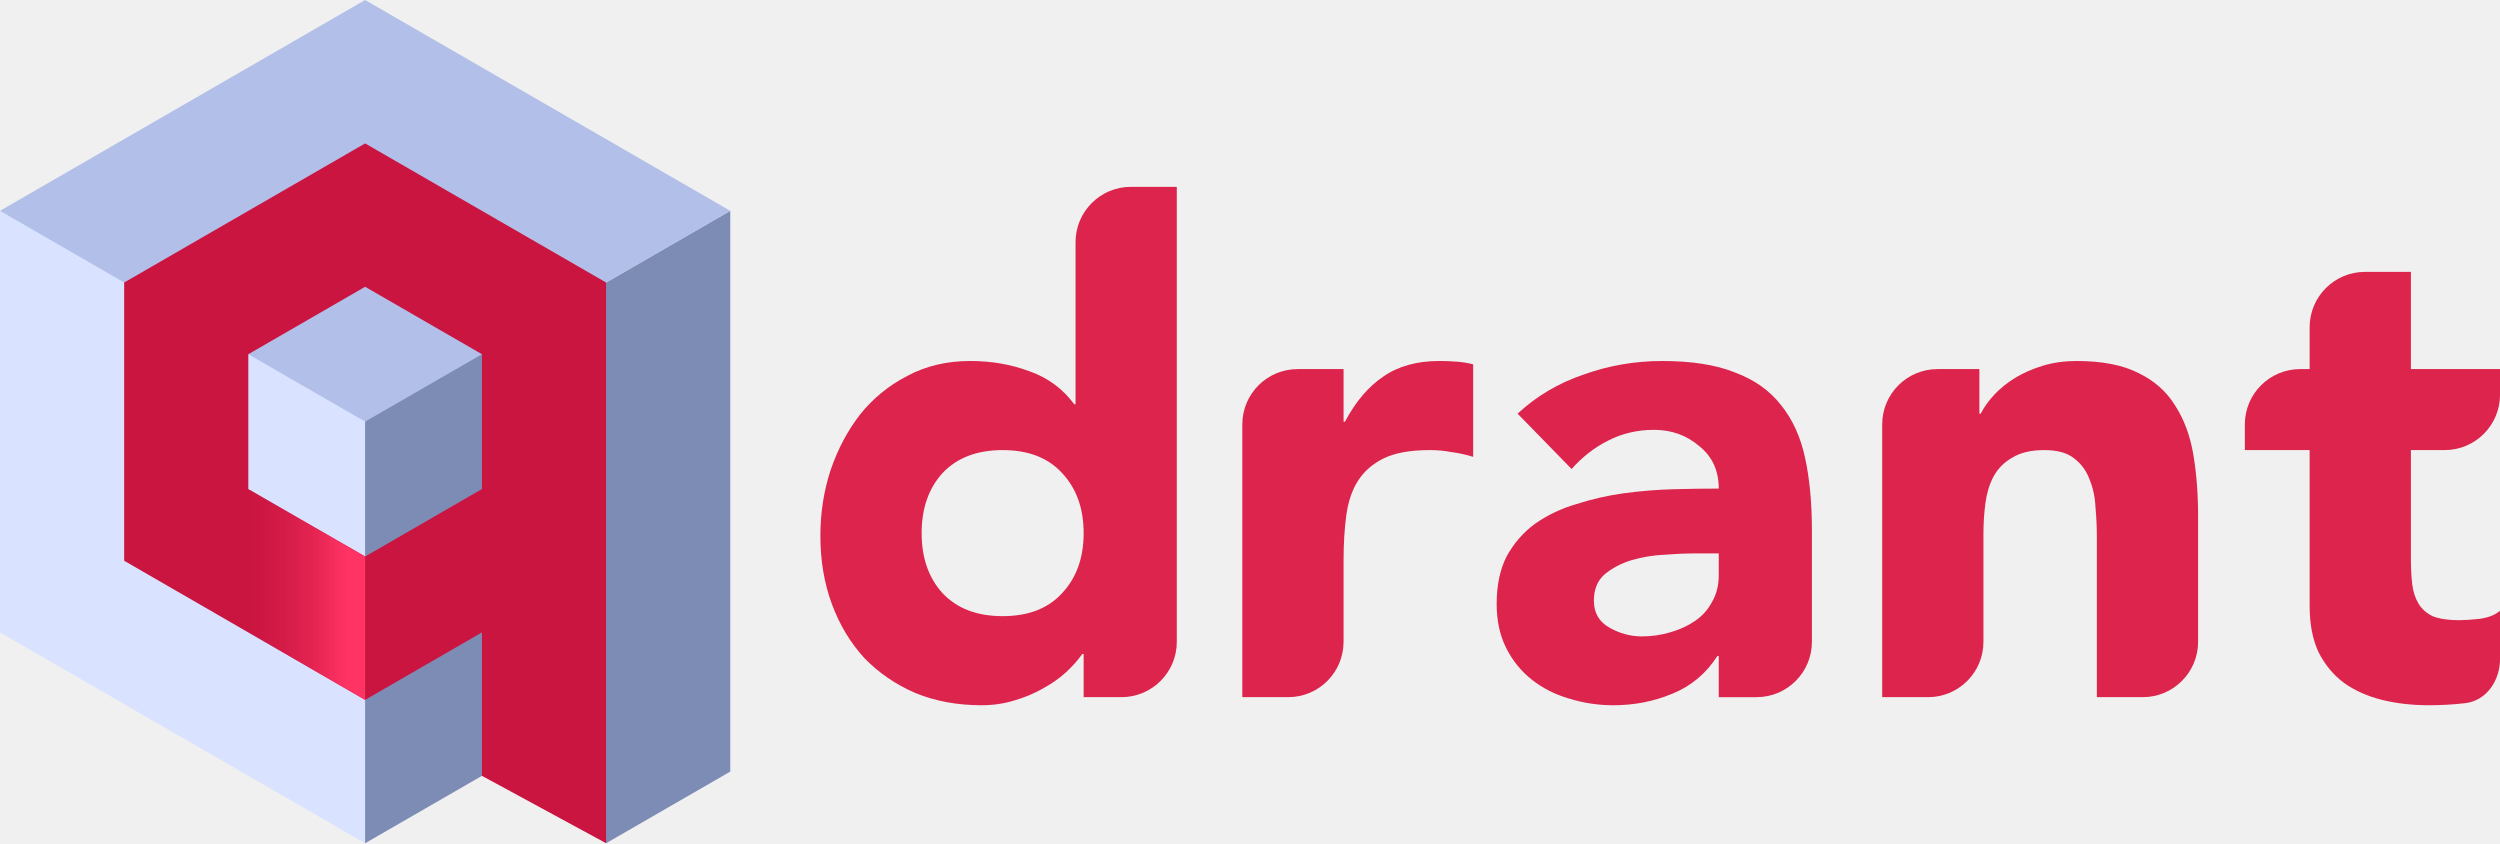
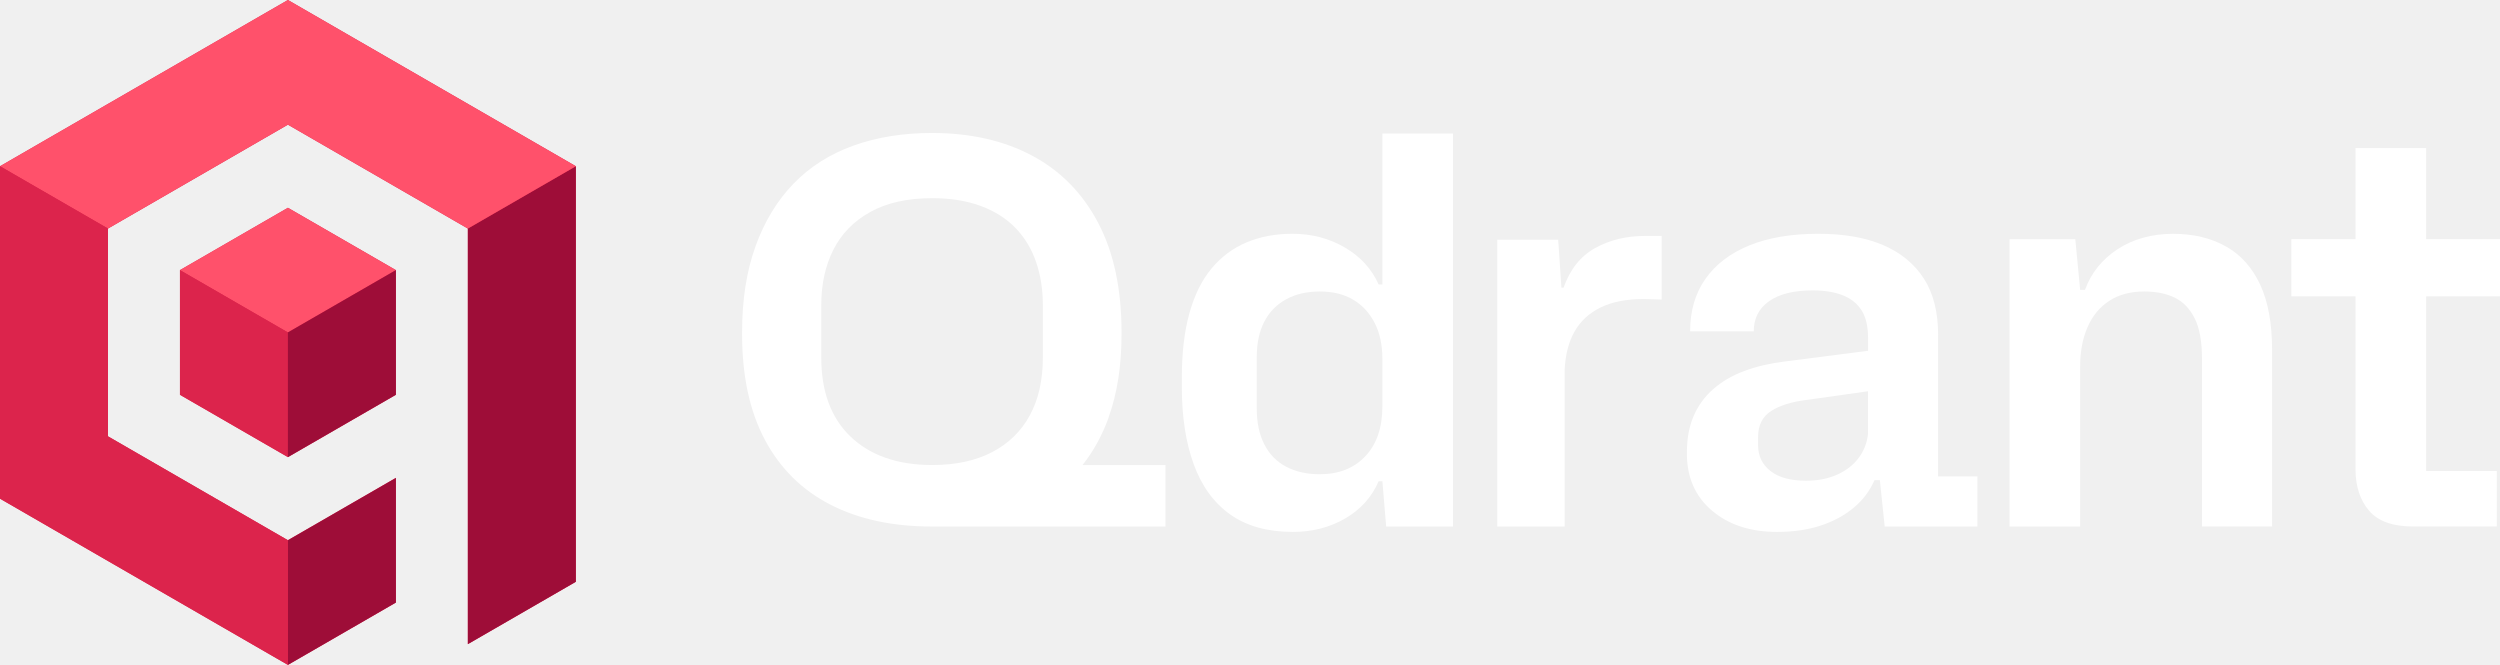
- <svg xmlns="http://www.w3.org/2000/svg" width="451.84" height="152.4" fill="none" version="1.1" viewBox="0 0 451.84 152.4" id="svg41">
-   <g clip-rule="evenodd" fill-rule="evenodd" id="g18">
-     <path d="m100.83 58.616 8.716-7.554 22.44-12.96v101.35l-22.44 12.951-12.192-14.479z" fill="#7d8cb5" id="path2" />
-     <path d="m131.98 38.1-22.44 12.96-19.968 1.573-17.006-2.932-34.205 2.821-25.621 5.385-12.741-19.806 32.99-19.05 33-19.05 32.991 19.05z" fill="#b2bfe8" id="path4" />
-     <path d="m0 38.1 22.44 12.96 20.221 39.57 14.616 14.904 22.116 30.044-13.403 16.822-33-19.051-32.991-19.05v-76.2" fill="#d9e2ff" id="path6" />
-     <path d="m86.725 105.44-20.734 21.054v25.91l21.11-12.18 7.99-29.456" fill="#7d8cb5" id="path8" />
-     <path d="m65.991 100.58-21.11-36.558 3.677-14.176 18.347-6.56 18.082 7.091 2.114 13.645z" fill="#b2bfe8" id="path10" />
-     <path d="m44.881 64.022 21.11 12.18v24.38l-12.238 1.806-18.74-10.187 4.027-22.313 5.84-5.866" fill="#d9e2ff" id="path12" />
-     <path d="m65.991 76.2 21.11-12.179 9.435 9.663 1.959 20.474-14.573 7.731-17.93-1.308z" fill="#7d8cb5" id="path14" />
-     <path d="m87.101 140.22 22.44 12.181v-101.34l-21.78-12.57-21.77-12.57-21.78 12.57-21.77 12.57v50.289l21.77 12.57 21.78 12.571 21.11-12.191zm0-51.83-21.11 12.19-21.11-12.19v-24.37l21.11-12.19 21.11 12.19v24.37" fill="#c91540" id="path16" />
+ <svg xmlns="http://www.w3.org/2000/svg" id="Capa_2" data-name="Capa 2" viewBox="0 0 752 200">
+   <defs>
+     <style>
+       .cls-1 {
+         fill: #9e0d38;
+       }
+ 
+       .cls-2 {
+         fill: #fff;
+       }
+ 
+       .cls-3 {
+         fill: #dc244c;
+       }
+ 
+       .cls-4 {
+         fill: #ff516b;
+       }
+     </style>
+   </defs>
+   <g id="Vectors">
+     <g>
+       <g>
+         <g>
+           <polygon class="cls-3" points="86.6 0 0 50 0 150 86.6 200 119.08 181.25 119.08 143.75 86.6 162.5 32.48 131.25 32.48 68.75 86.6 37.5 140.73 68.75 140.73 193.75 173.21 175 173.21 50 86.6 0" />
+           <polygon class="cls-3" points="54.13 81.25 54.13 118.75 86.6 137.5 119.08 118.75 119.08 81.25 86.6 62.5 54.13 81.25" />
+         </g>
+         <g>
+           <polygon class="cls-1" points="119.08 143.75 119.08 181.25 86.6 200 86.6 162.5 119.08 143.75" />
+           <polygon class="cls-1" points="173.21 50 173.21 175 140.73 193.75 140.73 68.75 173.21 50" />
+           <polygon class="cls-4" points="173.21 50 140.73 68.75 86.6 37.5 32.48 68.75 0 50 86.6 0 173.21 50" />
+           <polygon class="cls-3" points="86.6 162.5 86.6 200 0 150 0 50 32.48 68.75 32.48 131.25 86.6 162.5" />
+           <polygon class="cls-4" points="119.08 81.25 86.6 100 54.13 81.25 86.6 62.5 119.08 81.25" />
+           <polygon class="cls-3" points="86.6 100 86.6 137.5 54.13 118.75 54.13 81.25 86.6 100" />
+           <polygon class="cls-1" points="119.08 81.25 119.08 118.75 86.6 137.5 86.6 100 119.08 81.25" />
+         </g>
+       </g>
+       <g>
+         <path class="cls-2" d="M333.47,125.54c2.59-7.19,3.89-15.54,3.89-25.05v-.49c0-13.08-2.35-24.08-7.05-33-4.7-8.92-11.33-15.65-19.86-20.19-8.54-4.54-18.6-6.81-30.16-6.81-8.65,0-16.52,1.27-23.59,3.81-7.08,2.54-13.08,6.35-18,11.43-4.92,5.08-8.73,11.35-11.43,18.81-2.7,7.46-4.05,16.11-4.05,25.95v.49c0,12.65,2.3,23.27,6.89,31.86,4.59,8.6,11.16,15.08,19.7,19.46,8.54,4.38,18.7,6.57,30.49,6.57h70.28v-18.49h-24.96c3.29-4.14,5.91-8.92,7.88-14.35ZM266.34,137.7c-4.11-1.46-7.62-3.59-10.54-6.41-2.92-2.81-5.11-6.19-6.57-10.14-1.46-3.95-2.19-8.46-2.19-13.54v-15.89c0-6.27,1.22-11.81,3.65-16.62,2.43-4.81,6.13-8.59,11.11-11.35,4.97-2.76,11.19-4.14,18.65-4.14,5.51,0,10.38.79,14.59,2.35,4.22,1.57,7.7,3.79,10.46,6.65,2.76,2.87,4.81,6.27,6.16,10.22,1.35,3.95,2.03,8.24,2.03,12.89v15.89c0,6.71-1.3,12.46-3.89,17.27-2.6,4.81-6.38,8.51-11.35,11.11-4.97,2.59-10.97,3.89-18,3.89-5.3,0-10-.73-14.11-2.19Z" />
+         <path class="cls-2" d="M415.82,85.57h-1.13c-2.06-4.65-5.43-8.35-10.14-11.11-4.7-2.76-9.97-4.14-15.81-4.14-5.08,0-9.68.87-13.78,2.59-4.11,1.73-7.62,4.35-10.54,7.87-2.92,3.51-5.14,8-6.65,13.46-1.52,5.46-2.27,11.87-2.27,19.22v3.08c0,8.87,1.19,16.57,3.57,23.11,2.38,6.54,6.03,11.57,10.95,15.08,4.92,3.51,11.21,5.27,18.89,5.27,5.84,0,11.08-1.35,15.73-4.05,4.65-2.7,8-6.43,10.05-11.19h1.13l1.14,13.62h20.11V40.16h-21.24v45.41ZM415.82,122.22c0,6.38-1.7,11.38-5.11,15-3.41,3.62-7.97,5.43-13.7,5.43-3.89,0-7.27-.75-10.14-2.27-2.87-1.51-5.06-3.76-6.57-6.73-1.52-2.97-2.27-6.57-2.27-10.78v-15.41c0-4.22.76-7.78,2.27-10.7,1.51-2.92,3.7-5.16,6.57-6.73,2.86-1.57,6.24-2.35,10.14-2.35s7.22.81,9.97,2.43c2.76,1.62,4.92,3.95,6.49,6.97,1.57,3.03,2.35,6.65,2.35,10.86v14.27Z" />
+         <path class="cls-2" d="M582.99,100.81c0-6.92-1.43-12.59-4.3-17.03-2.87-4.43-6.95-7.78-12.24-10.05-5.3-2.27-11.78-3.41-19.46-3.41-8.11,0-15.03,1.16-20.76,3.49-5.73,2.33-10.13,5.68-13.22,10.05-3.08,4.38-4.62,9.65-4.62,15.81h19.14c0-3.89,1.54-6.92,4.62-9.08,3.08-2.16,7.43-3.24,13.05-3.24,3.57,0,6.59.49,9.08,1.46,2.49.97,4.38,2.49,5.68,4.54,1.3,2.05,1.95,4.81,1.95,8.27v3.89l-25.14,3.24c-4.43.54-8.46,1.49-12.08,2.84-3.62,1.35-6.73,3.16-9.32,5.43-2.59,2.27-4.57,4.97-5.92,8.11-1.35,3.14-2.03,6.76-2.03,10.86v.49c0,7.14,2.51,12.84,7.54,17.11,5.03,4.27,11.54,6.41,19.54,6.41,4.87,0,9.22-.62,13.05-1.87,3.84-1.24,7.16-3.03,9.97-5.35,2.81-2.32,4.92-5.11,6.32-8.35h1.62l1.46,13.95h27.89v-15.08h-11.84v-42.49ZM561.91,130.49c-.32,2.81-1.3,5.27-2.92,7.38-1.62,2.11-3.79,3.76-6.49,4.95-2.7,1.19-5.78,1.78-9.24,1.78-4.65,0-8.22-.97-10.7-2.92-2.49-1.95-3.73-4.54-3.73-7.78v-2.43c0-3.57,1.32-6.19,3.97-7.87,2.65-1.67,6.24-2.78,10.78-3.32l18.32-2.59v12.81Z" />
+         <path class="cls-2" d="M669.57,74.14c-4.49-2.54-9.81-3.81-15.97-3.81s-11.92,1.54-16.62,4.62c-4.7,3.08-7.97,7.16-9.81,12.24h-1.46l-1.46-15.24h-19.78v86.43h21.24v-48.16c0-4.54.75-8.51,2.27-11.92,1.51-3.41,3.7-6.03,6.57-7.86,2.86-1.84,6.35-2.76,10.46-2.76,3.57,0,6.62.62,9.16,1.86,2.54,1.24,4.54,3.32,6,6.24,1.46,2.92,2.19,6.97,2.19,12.16v50.43h21.08v-53.19c0-7.89-1.19-14.41-3.57-19.54-2.38-5.13-5.81-8.97-10.3-11.51Z" />
+         <path class="cls-2" d="M752,89.13v-17.19h-22.22v-27.41h-21.24v27.41h-19.3v17.19h19.3v52.05c0,5.08,1.35,9.22,4.05,12.41,2.7,3.19,7.13,4.78,13.3,4.78h25.14v-16.7h-21.24v-52.54h22.22Z" />
+         <path class="cls-2" d="M494.81,70.97c-5.62,0-10.62,1.22-15,3.65-4.38,2.43-7.54,6.4-9.49,11.92h-.65l-.97-14.43h-18.32v86.27h20.27v-47.19c.22-4.54,1.22-8.38,3-11.51,1.78-3.13,4.4-5.54,7.86-7.22,3.46-1.68,7.78-2.51,12.97-2.51,1.08,0,2.08.03,3,.08.92.06,1.7.08,2.35.08v-19.14h-5.03Z" />
+       </g>
+     </g>
  </g>
-   <g fill="#dc244c" id="g30">
-     <path d="m212.69 116c0 5.523-4.477 10.001-10 10.001h-6.836v-7.808h-0.244c-0.732 1.057-1.708 2.155-2.928 3.293-1.139 1.058-2.521 2.034-4.148 2.929-1.545 0.894-3.294 1.626-5.246 2.196-1.871 0.569-3.823 0.853-5.856 0.853-4.392 0-8.377-0.732-11.956-2.196-3.579-1.545-6.669-3.66-9.272-6.344-2.521-2.765-4.473-6.018-5.856-9.759-1.383-3.742-2.074-7.849-2.074-12.322 0-4.148 0.61-8.093 1.83-11.835 1.301-3.822 3.091-7.198 5.368-10.126 2.359-2.928 5.205-5.245 8.54-6.954 3.335-1.789 7.117-2.684 11.346-2.684 3.823 0 7.361 0.61 10.614 1.83 3.335 1.139 6.059 3.131 8.174 5.979h0.244v-29.284c0-5.523 4.477-10 10-10h8.3zm-16.836-19.646c0-4.473-1.301-8.092-3.904-10.858-2.521-2.765-6.1-4.148-10.736-4.148s-8.255 1.383-10.858 4.148c-2.521 2.766-3.782 6.385-3.782 10.858 0 4.474 1.261 8.093 3.782 10.858 2.603 2.766 6.222 4.149 10.858 4.149s8.215-1.383 10.736-4.149c2.603-2.765 3.904-6.384 3.904-10.858z" id="path20" />
-     <path d="m224.53 76.708c0-5.522 4.477-9.999 10-9.999h8.3v9.515h0.244c1.952-3.659 4.27-6.384 6.954-8.174 2.684-1.871 6.059-2.806 10.126-2.806 1.057 0 2.114 0.041 3.172 0.122 1.057 0.081 2.033 0.244 2.928 0.488v16.714c-1.302-0.407-2.603-0.692-3.904-0.855-1.22-0.244-2.522-0.366-3.904-0.366-3.498 0-6.263 0.488-8.296 1.464-2.034 0.976-3.62 2.359-4.758 4.148-1.058 1.708-1.749 3.782-2.074 6.222-0.326 2.441-0.488 5.124-0.488 8.052v14.766c0 5.523-4.477 10.001-10 10.001h-8.3z" id="path22" />
-     <path d="m310.64 118.56h-0.244c-2.033 3.172-4.758 5.449-8.174 6.832-3.334 1.382-6.872 2.073-10.614 2.073-2.765 0-5.449-0.406-8.052-1.219-2.521-0.732-4.758-1.871-6.71-3.416-1.952-1.546-3.497-3.457-4.636-5.735-1.138-2.277-1.708-4.92-1.708-7.929 0-3.416 0.61-6.304 1.83-8.662 1.302-2.359 3.01-4.311 5.124-5.856 2.196-1.546 4.677-2.725 7.442-3.538 2.766-0.895 5.612-1.546 8.54-1.953 3.01-0.406 5.978-0.65 8.906-0.732 3.01-0.081 5.775-0.121 8.296-0.121 0-3.254-1.179-5.816-3.538-7.687-2.277-1.952-5.002-2.928-8.174-2.928-3.009 0-5.774 0.651-8.296 1.952-2.44 1.221-4.636 2.929-6.588 5.124l-9.76-10.004c3.416-3.171 7.402-5.53 11.956-7.075 4.555-1.627 9.272-2.44 14.152-2.44 5.368 0 9.76 0.691 13.176 2.074 3.498 1.301 6.263 3.253 8.296 5.856 2.115 2.603 3.579 5.816 4.392 9.638 0.814 3.742 1.22 8.093 1.22 13.054v20.135c0 5.522-4.477 10-10 10h-6.836zm-4.514-18.545c-1.382 0-3.131 0.082-5.246 0.244-2.033 0.082-4.026 0.407-5.978 0.976-1.87 0.57-3.497 1.424-4.88 2.562-1.301 1.139-1.952 2.725-1.952 4.759 0 2.196 0.936 3.822 2.806 4.879 1.871 1.058 3.823 1.586 5.856 1.586 1.79 0 3.498-0.244 5.124-0.732 1.708-0.488 3.213-1.179 4.514-2.074 1.302-0.894 2.318-2.033 3.05-3.416 0.814-1.382 1.22-3.009 1.22-4.879v-3.905z" id="path24" />
-     <path d="m340.18 76.708c0-5.522 4.477-9.999 10-9.999h7.568v8.052h0.244c0.569-1.138 1.382-2.277 2.44-3.416 1.057-1.139 2.318-2.155 3.782-3.05s3.131-1.627 5.002-2.196c1.87-0.569 3.904-0.854 6.1-0.854 4.636 0 8.377 0.732 11.224 2.196 2.846 1.383 5.042 3.335 6.588 5.856 1.626 2.522 2.724 5.49 3.294 8.906 0.569 3.416 0.854 7.117 0.854 11.103v22.695c0 5.523-4.477 10.001-10 10.001h-8.3v-29.037c0-1.708-0.082-3.456-0.244-5.246-0.082-1.87-0.448-3.578-1.098-5.123-0.57-1.546-1.505-2.807-2.806-3.783-1.22-0.976-3.01-1.464-5.368-1.464-2.359 0-4.27 0.448-5.734 1.342-1.464 0.814-2.603 1.952-3.416 3.416-0.732 1.383-1.22 2.969-1.464 4.758-0.244 1.79-0.366 3.66-0.366 5.612v19.524c0 5.523-4.477 10.001-10 10.001h-8.3z" id="path26" />
-     <path d="m451.84 71.348c0 5.522-4.477 9.999-10 9.999h-6.104v19.765c0 1.626 0.082 3.131 0.244 4.513 0.163 1.302 0.529 2.44 1.098 3.416 0.57 0.976 1.424 1.749 2.562 2.319 1.22 0.488 2.806 0.731 4.758 0.731 0.976 0 2.237-0.081 3.782-0.244 1.627-0.244 2.847-0.731 3.66-1.463v8.724c0 3.915-2.452 7.557-6.344 7.989-2.196 0.244-4.351 0.366-6.466 0.366-3.09 0-5.937-0.325-8.54-0.976-2.602-0.65-4.88-1.667-6.832-3.049-1.952-1.464-3.497-3.335-4.636-5.613-1.057-2.277-1.586-5.042-1.586-8.295v-28.183h-11.712v-4.64c0-5.522 4.478-9.999 10-9.999h1.712v-7.568c0-5.523 4.478-10 10-10h8.3v17.568h16.104z" id="path28" />
-   </g>
-   <path d="m66 126.5v-25.914l-21-12.086v25.871z" fill="url(#paint0_linear_425_139)" id="path32" style="fill:url(#paint0_linear_425_139)" />
-   <defs id="defs39">
-     <linearGradient id="paint0_linear_425_139" x1="62.578" x2="41.666" y1="109.324" y2="109.324" gradientUnits="userSpaceOnUse">
-       <stop stop-color="#FF3364" offset="0" id="stop34" />
-       <stop stop-color="#C91540" stop-opacity="0" offset="1" id="stop36" />
-     </linearGradient>
-   </defs>
</svg>
